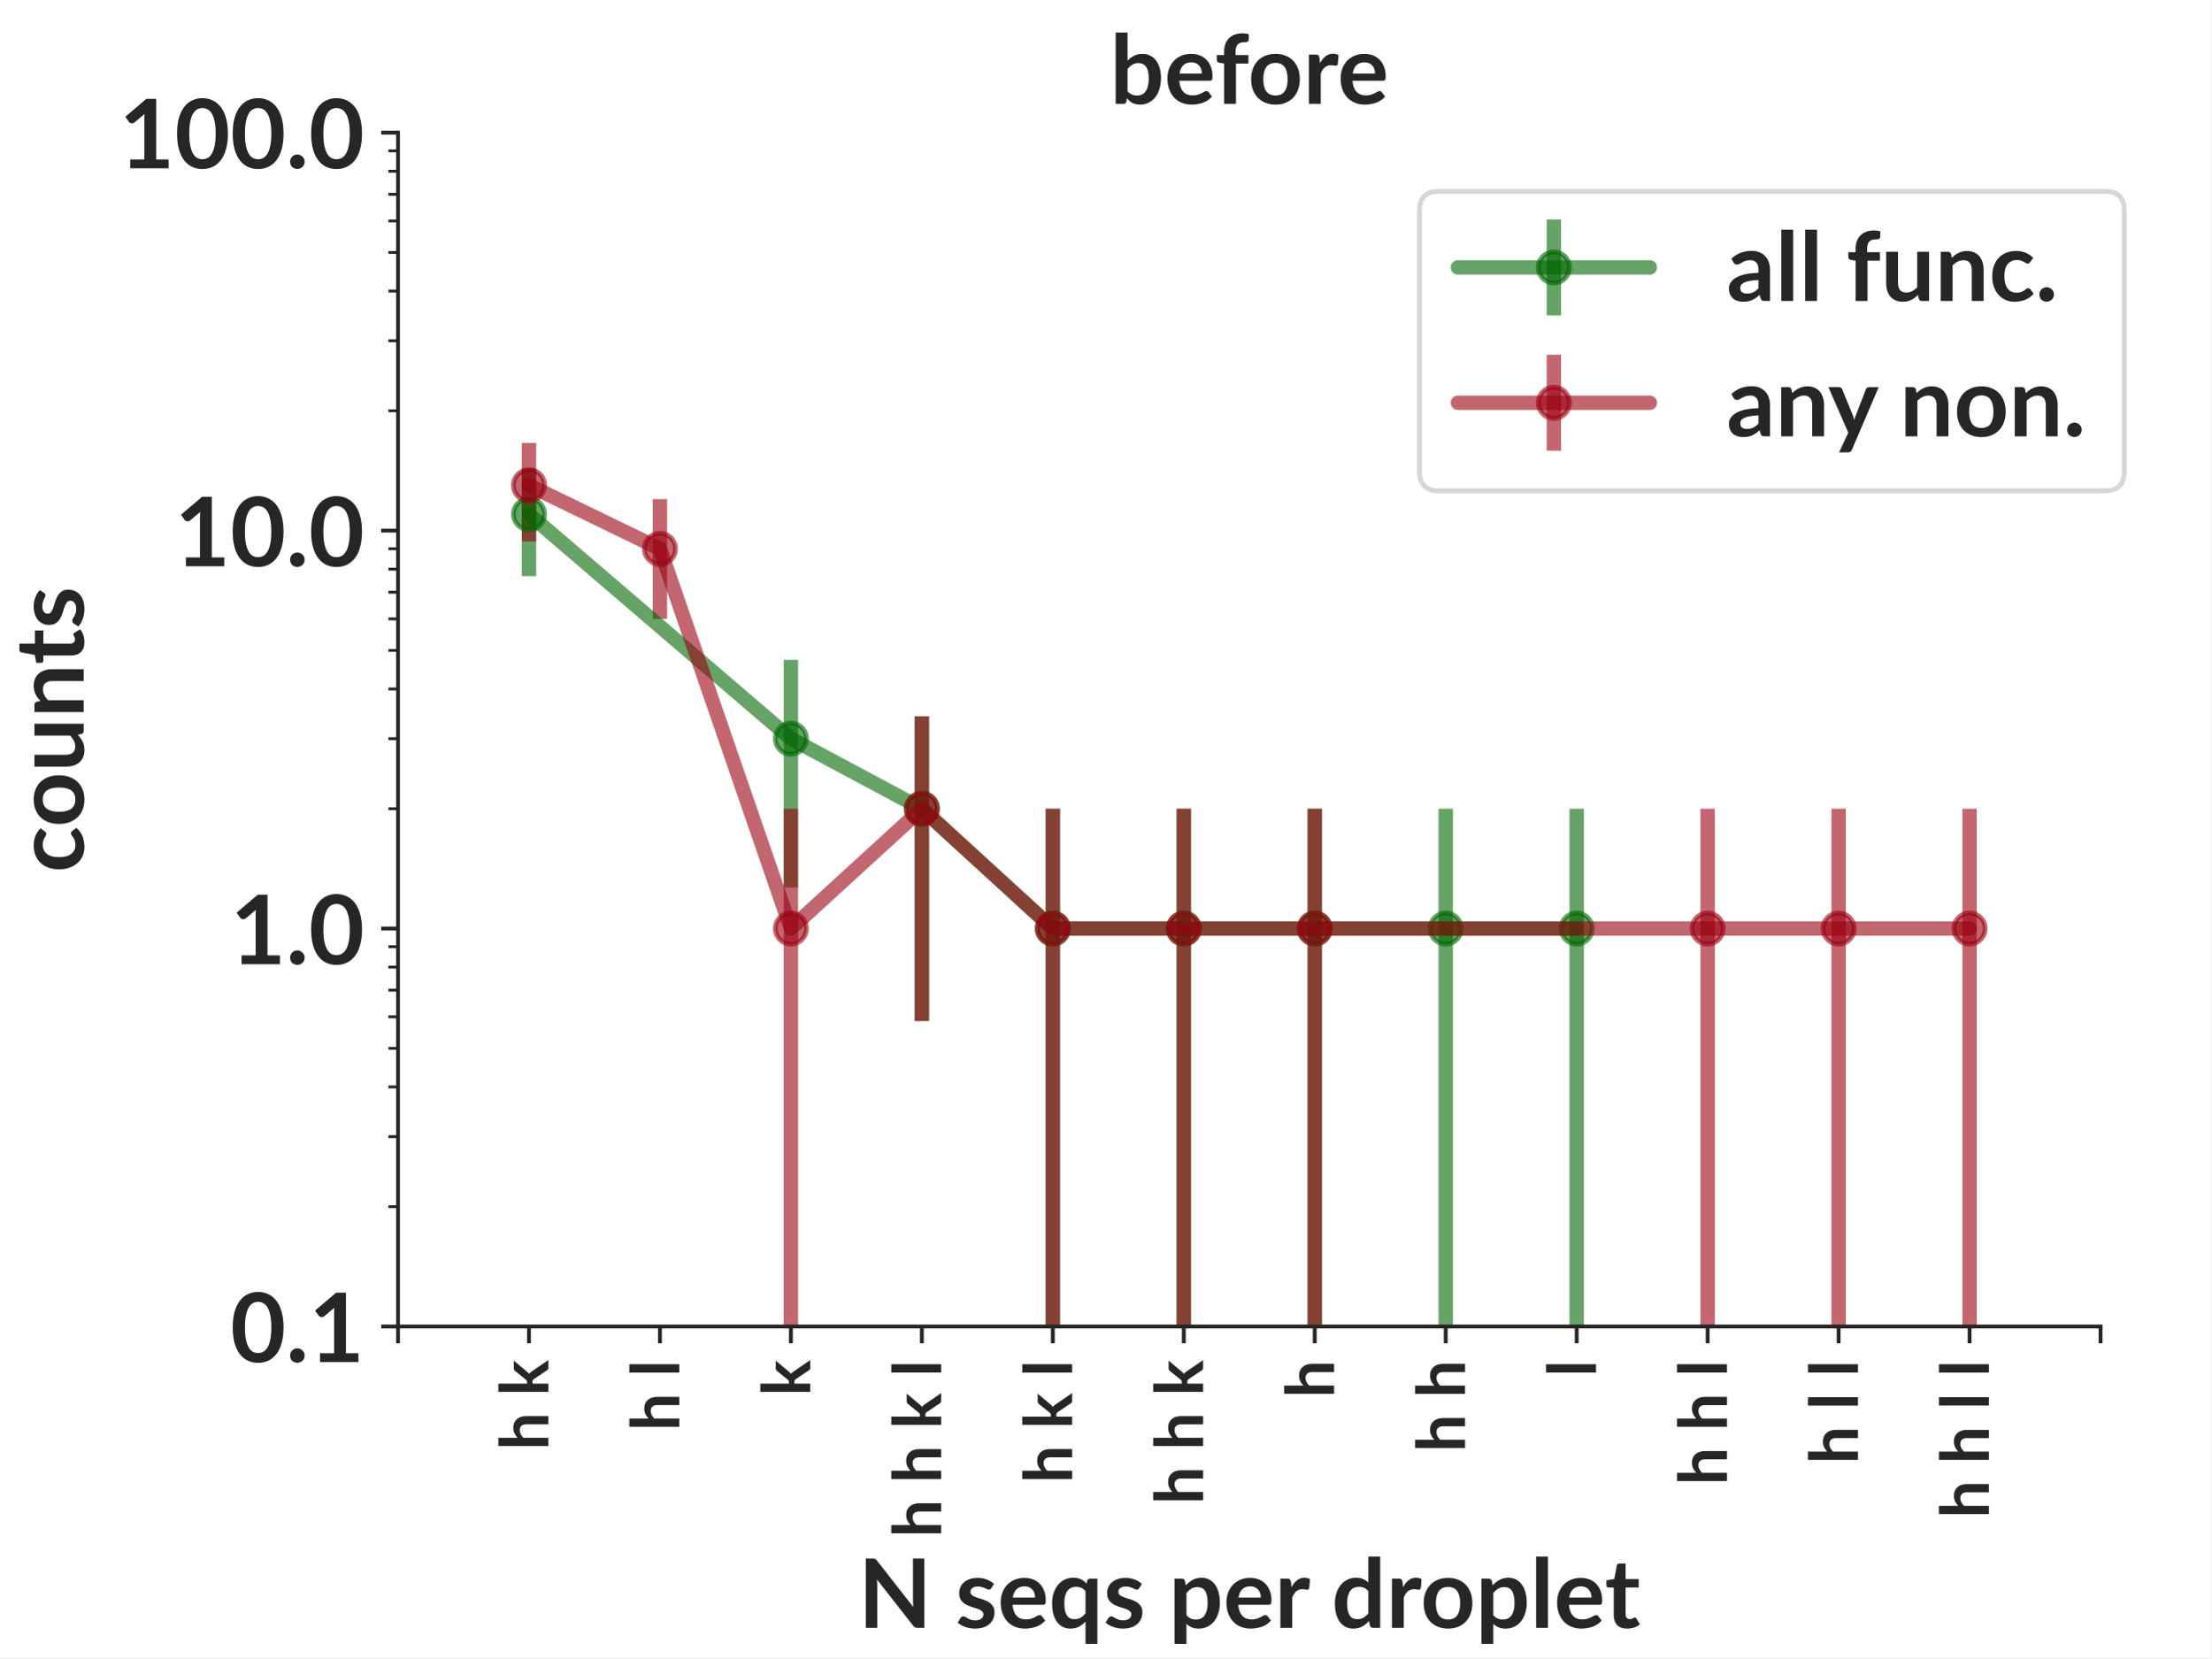
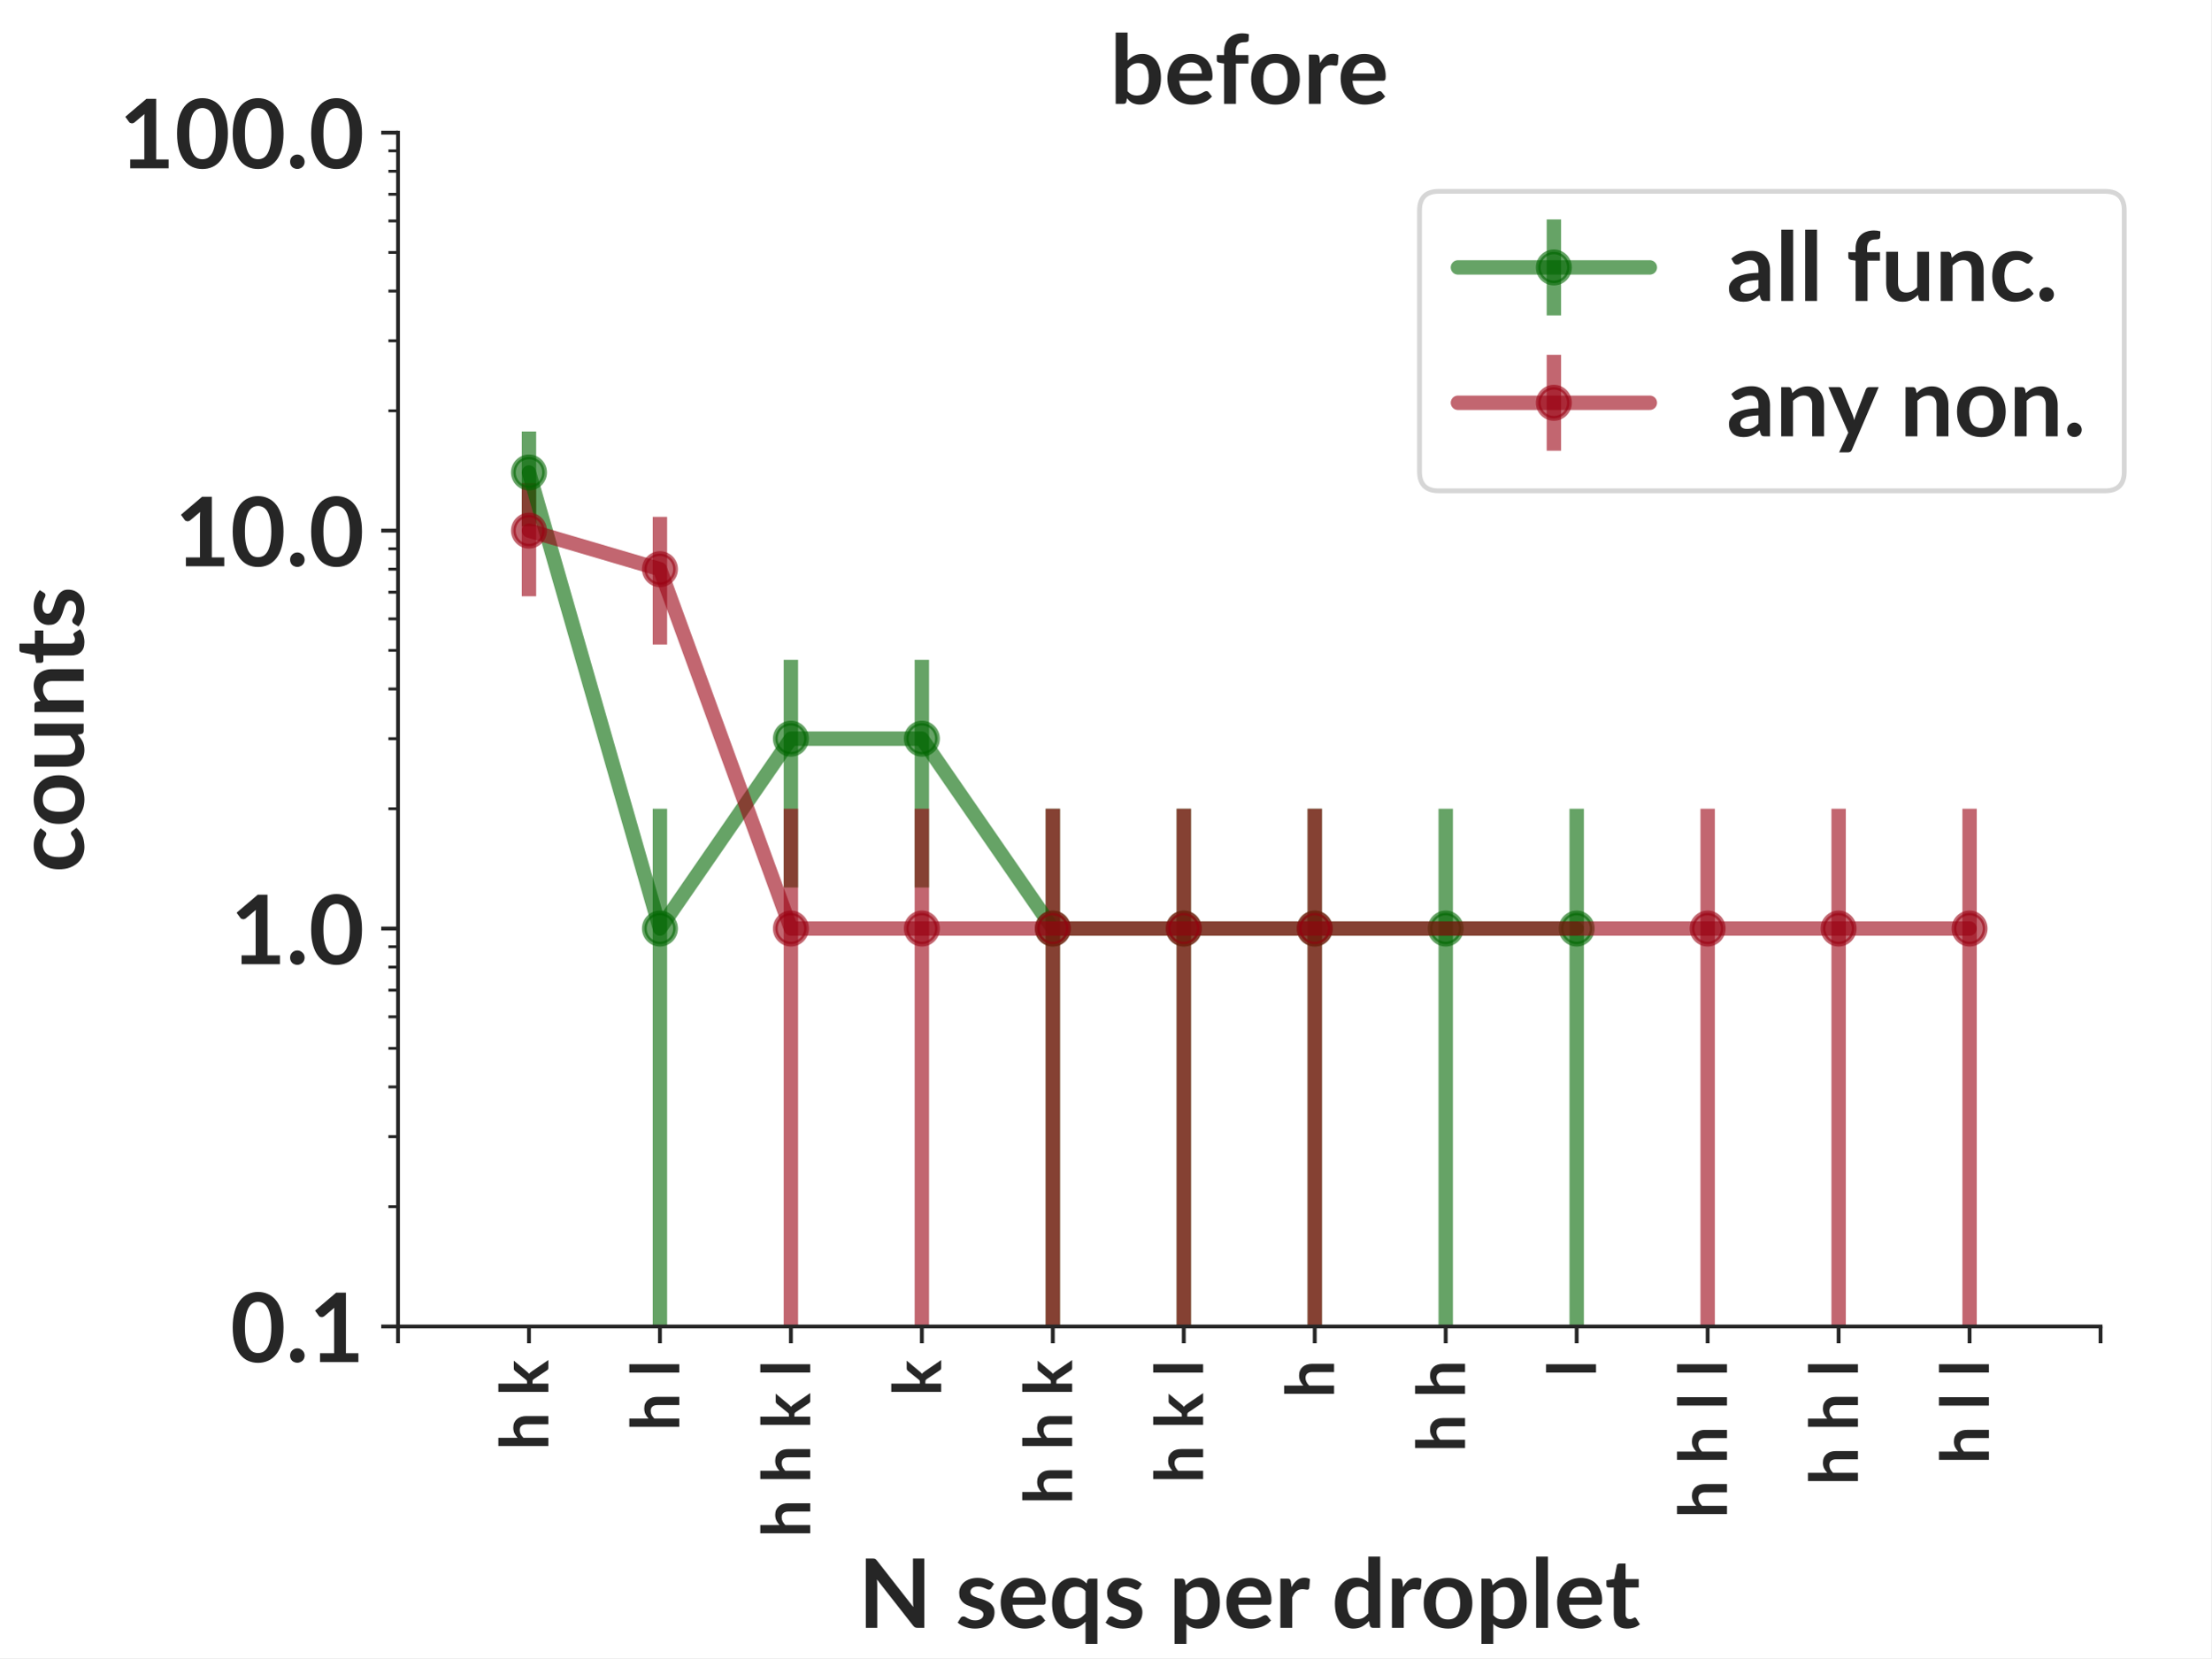
<svg xmlns="http://www.w3.org/2000/svg" xmlns:xlink="http://www.w3.org/1999/xlink" width="460.8pt" height="345.6pt" viewBox="0 0 460.8 345.6" version="1.1">
  <defs>
    <style type="text/css">*{stroke-linejoin: round; stroke-linecap: butt}</style>
  </defs>
  <g id="figure_1">
    <g id="patch_1">
      <path d="M 0 345.6  L 460.8 345.6  L 460.8 0  L 0 0  z " style="fill: #ffffff" />
    </g>
    <g id="axes_1">
      <g id="patch_2">
        <path d="M 82.944 276.48  L 437.76 276.48  L 437.76 27.648  L 82.944 27.648  z " style="fill: #ffffff" />
      </g>
      <g id="matplotlib.axis_1">
        <g id="xtick_1">
          <g id="line2d_1">
            <defs>
-               <path id="mf270773dd4" d="M 0 0  L 0 3.5  " style="stroke: #262626; stroke-width: 0.8" />
+               <path id="m907052bcc0" d="M 0 0  L 0 3.5  " style="stroke: #262626; stroke-width: 0.8" />
            </defs>
            <g>
-               <use xlink:href="#mf270773dd4" x="82.944" y="276.48" style="fill: #262626; stroke: #262626; stroke-width: 0.8" />
+               <use xlink:href="#m907052bcc0" x="82.944" y="276.48" style="fill: #262626; stroke: #262626; stroke-width: 0.8" />
            </g>
          </g>
        </g>
        <g id="xtick_2">
          <g id="line2d_2">
            <g>
-               <use xlink:href="#mf270773dd4" x="110.238" y="276.48" style="fill: #262626; stroke: #262626; stroke-width: 0.8" />
+               <use xlink:href="#m907052bcc0" x="110.238" y="276.48" style="fill: #262626; stroke: #262626; stroke-width: 0.8" />
            </g>
          </g>
          <g id="text_1">
            <text style="fill: #262626; font: 700 14px 'Lato'" transform="translate(114.2658 302.2619) rotate(-90)">h k</text>
          </g>
        </g>
        <g id="xtick_3">
          <g id="line2d_3">
            <g>
-               <use xlink:href="#mf270773dd4" x="137.531" y="276.48" style="fill: #262626; stroke: #262626; stroke-width: 0.8" />
+               <use xlink:href="#m907052bcc0" x="137.531" y="276.48" style="fill: #262626; stroke: #262626; stroke-width: 0.8" />
            </g>
          </g>
          <g id="text_2">
            <text style="fill: #262626; font: 700 14px 'Lato'" transform="translate(141.5594 298.2566) rotate(-90)">h l</text>
          </g>
        </g>
        <g id="xtick_4">
          <g id="line2d_4">
            <g>
-               <use xlink:href="#mf270773dd4" x="164.825" y="276.48" style="fill: #262626; stroke: #262626; stroke-width: 0.8" />
+               <use xlink:href="#m907052bcc0" x="164.825" y="276.48" style="fill: #262626; stroke: #262626; stroke-width: 0.8" />
            </g>
          </g>
          <g id="text_3">
-             <text style="fill: #262626; font: 700 14px 'Lato'" transform="translate(168.8529 290.9634) rotate(-90)">k</text>
+             <text style="fill: #262626; font: 700 14px 'Lato'" transform="translate(168.8529 320.44) rotate(-90)">h h k l</text>
          </g>
        </g>
        <g id="xtick_5">
          <g id="line2d_5">
            <g>
-               <use xlink:href="#mf270773dd4" x="192.118" y="276.48" style="fill: #262626; stroke: #262626; stroke-width: 0.8" />
+               <use xlink:href="#m907052bcc0" x="192.118" y="276.48" style="fill: #262626; stroke: #262626; stroke-width: 0.8" />
            </g>
          </g>
          <g id="text_4">
-             <text style="fill: #262626; font: 700 14px 'Lato'" transform="translate(196.1464 320.44) rotate(-90)">h h k l</text>
+             <text style="fill: #262626; font: 700 14px 'Lato'" transform="translate(196.1464 290.9634) rotate(-90)">k</text>
          </g>
        </g>
        <g id="xtick_6">
          <g id="line2d_6">
            <g>
-               <use xlink:href="#mf270773dd4" x="219.412" y="276.48" style="fill: #262626; stroke: #262626; stroke-width: 0.8" />
+               <use xlink:href="#m907052bcc0" x="219.412" y="276.48" style="fill: #262626; stroke: #262626; stroke-width: 0.8" />
            </g>
          </g>
          <g id="text_5">
-             <text style="fill: #262626; font: 700 14px 'Lato'" transform="translate(223.44 309.1416) rotate(-90)">h k l</text>
+             <text style="fill: #262626; font: 700 14px 'Lato'" transform="translate(223.44 313.5603) rotate(-90)">h h k</text>
          </g>
        </g>
        <g id="xtick_7">
          <g id="line2d_7">
            <g>
-               <use xlink:href="#mf270773dd4" x="246.705" y="276.48" style="fill: #262626; stroke: #262626; stroke-width: 0.8" />
+               <use xlink:href="#m907052bcc0" x="246.705" y="276.48" style="fill: #262626; stroke: #262626; stroke-width: 0.8" />
            </g>
          </g>
          <g id="text_6">
-             <text style="fill: #262626; font: 700 14px 'Lato'" transform="translate(250.7335 313.5603) rotate(-90)">h h k</text>
+             <text style="fill: #262626; font: 700 14px 'Lato'" transform="translate(250.7335 309.1416) rotate(-90)">h k l</text>
          </g>
        </g>
        <g id="xtick_8">
          <g id="line2d_8">
            <g>
-               <use xlink:href="#mf270773dd4" x="273.999" y="276.48" style="fill: #262626; stroke: #262626; stroke-width: 0.8" />
+               <use xlink:href="#m907052bcc0" x="273.999" y="276.48" style="fill: #262626; stroke: #262626; stroke-width: 0.8" />
            </g>
          </g>
          <g id="text_7">
            <text style="fill: #262626; font: 700 14px 'Lato'" transform="translate(278.027 291.3769) rotate(-90)">h</text>
          </g>
        </g>
        <g id="xtick_9">
          <g id="line2d_9">
            <g>
-               <use xlink:href="#mf270773dd4" x="301.292" y="276.48" style="fill: #262626; stroke: #262626; stroke-width: 0.8" />
+               <use xlink:href="#m907052bcc0" x="301.292" y="276.48" style="fill: #262626; stroke: #262626; stroke-width: 0.8" />
            </g>
          </g>
          <g id="text_8">
            <text style="fill: #262626; font: 700 14px 'Lato'" transform="translate(305.3206 302.6753) rotate(-90)">h h</text>
          </g>
        </g>
        <g id="xtick_10">
          <g id="line2d_10">
            <g>
-               <use xlink:href="#mf270773dd4" x="328.586" y="276.48" style="fill: #262626; stroke: #262626; stroke-width: 0.8" />
+               <use xlink:href="#m907052bcc0" x="328.586" y="276.48" style="fill: #262626; stroke: #262626; stroke-width: 0.8" />
            </g>
          </g>
          <g id="text_9">
            <text style="fill: #262626; font: 700 14px 'Lato'" transform="translate(332.6141 286.9581) rotate(-90)">l</text>
          </g>
        </g>
        <g id="xtick_11">
          <g id="line2d_11">
            <g>
-               <use xlink:href="#mf270773dd4" x="355.879" y="276.48" style="fill: #262626; stroke: #262626; stroke-width: 0.8" />
+               <use xlink:href="#m907052bcc0" x="355.879" y="276.48" style="fill: #262626; stroke: #262626; stroke-width: 0.8" />
            </g>
          </g>
          <g id="text_10">
-             <text style="fill: #262626; font: 700 14px 'Lato'" transform="translate(359.9077 309.555) rotate(-90)">h h l</text>
+             <text style="fill: #262626; font: 700 14px 'Lato'" transform="translate(359.9077 316.4347) rotate(-90)">h h l l</text>
          </g>
        </g>
        <g id="xtick_12">
          <g id="line2d_12">
            <g>
-               <use xlink:href="#mf270773dd4" x="383.173" y="276.48" style="fill: #262626; stroke: #262626; stroke-width: 0.8" />
+               <use xlink:href="#m907052bcc0" x="383.173" y="276.48" style="fill: #262626; stroke: #262626; stroke-width: 0.8" />
            </g>
          </g>
          <g id="text_11">
-             <text style="fill: #262626; font: 700 14px 'Lato'" transform="translate(387.2012 305.1363) rotate(-90)">h l l</text>
+             <text style="fill: #262626; font: 700 14px 'Lato'" transform="translate(387.2012 309.555) rotate(-90)">h h l</text>
          </g>
        </g>
        <g id="xtick_13">
          <g id="line2d_13">
            <g>
-               <use xlink:href="#mf270773dd4" x="410.466" y="276.48" style="fill: #262626; stroke: #262626; stroke-width: 0.8" />
+               <use xlink:href="#m907052bcc0" x="410.466" y="276.48" style="fill: #262626; stroke: #262626; stroke-width: 0.8" />
            </g>
          </g>
          <g id="text_12">
-             <text style="fill: #262626; font: 700 14px 'Lato'" transform="translate(414.4947 316.4347) rotate(-90)">h h l l</text>
+             <text style="fill: #262626; font: 700 14px 'Lato'" transform="translate(414.4947 305.1363) rotate(-90)">h l l</text>
          </g>
        </g>
        <g id="xtick_14">
          <g id="line2d_14">
            <g>
-               <use xlink:href="#mf270773dd4" x="437.76" y="276.48" style="fill: #262626; stroke: #262626; stroke-width: 0.8" />
+               <use xlink:href="#m907052bcc0" x="437.76" y="276.48" style="fill: #262626; stroke: #262626; stroke-width: 0.8" />
            </g>
          </g>
        </g>
        <g id="text_13">
          <text style="fill: #262626; font: 700 20px 'Lato'; text-anchor: middle" x="260.352" y="339.299" transform="rotate(-0 260.352 339.2994)">N seqs per droplet</text>
        </g>
      </g>
      <g id="matplotlib.axis_2">
        <g id="ytick_1">
          <g id="line2d_15">
            <defs>
-               <path id="mc7dd957341" d="M 0 0  L -3.5 0  " style="stroke: #262626; stroke-width: 0.8" />
+               <path id="m647c545866" d="M 0 0  L -3.5 0  " style="stroke: #262626; stroke-width: 0.8" />
            </defs>
            <g>
-               <use xlink:href="#mc7dd957341" x="82.944" y="276.48" style="fill: #262626; stroke: #262626; stroke-width: 0.8" />
+               <use xlink:href="#m647c545866" x="82.944" y="276.48" style="fill: #262626; stroke: #262626; stroke-width: 0.8" />
            </g>
          </g>
          <g id="text_14">
            <text style="fill: #262626; font: 700 20px 'Lato'; text-anchor: end" x="75.944" y="283.91" transform="rotate(-0 75.944 283.9097)">0.1</text>
          </g>
        </g>
        <g id="ytick_2">
          <g id="line2d_16">
            <g>
-               <use xlink:href="#mc7dd957341" x="82.944" y="193.536" style="fill: #262626; stroke: #262626; stroke-width: 0.8" />
+               <use xlink:href="#m647c545866" x="82.944" y="193.536" style="fill: #262626; stroke: #262626; stroke-width: 0.8" />
            </g>
          </g>
          <g id="text_15">
            <text style="fill: #262626; font: 700 20px 'Lato'; text-anchor: end" x="75.944" y="200.966" transform="rotate(-0 75.944 200.9657)">1.0</text>
          </g>
        </g>
        <g id="ytick_3">
          <g id="line2d_17">
            <g>
-               <use xlink:href="#mc7dd957341" x="82.944" y="110.592" style="fill: #262626; stroke: #262626; stroke-width: 0.8" />
+               <use xlink:href="#m647c545866" x="82.944" y="110.592" style="fill: #262626; stroke: #262626; stroke-width: 0.8" />
            </g>
          </g>
          <g id="text_16">
            <text style="fill: #262626; font: 700 20px 'Lato'; text-anchor: end" x="75.944" y="118.022" transform="rotate(-0 75.944 118.0217)">10.0</text>
          </g>
        </g>
        <g id="ytick_4">
          <g id="line2d_18">
            <g>
-               <use xlink:href="#mc7dd957341" x="82.944" y="27.648" style="fill: #262626; stroke: #262626; stroke-width: 0.8" />
+               <use xlink:href="#m647c545866" x="82.944" y="27.648" style="fill: #262626; stroke: #262626; stroke-width: 0.8" />
            </g>
          </g>
          <g id="text_17">
            <text style="fill: #262626; font: 700 20px 'Lato'; text-anchor: end" x="75.944" y="35.078" transform="rotate(-0 75.944 35.07769)">100.0</text>
          </g>
        </g>
        <g id="ytick_5">
          <g id="line2d_19">
            <defs>
-               <path id="mc2ac4ecf34" d="M 0 0  L -2 0  " style="stroke: #262626; stroke-width: 0.6" />
+               <path id="m18c32a8fc3" d="M 0 0  L -2 0  " style="stroke: #262626; stroke-width: 0.6" />
            </defs>
            <g>
-               <use xlink:href="#mc2ac4ecf34" x="82.944" y="251.511" style="fill: #262626; stroke: #262626; stroke-width: 0.6" />
+               <use xlink:href="#m18c32a8fc3" x="82.944" y="251.511" style="fill: #262626; stroke: #262626; stroke-width: 0.6" />
            </g>
          </g>
        </g>
        <g id="ytick_6">
          <g id="line2d_20">
            <g>
-               <use xlink:href="#mc2ac4ecf34" x="82.944" y="236.906" style="fill: #262626; stroke: #262626; stroke-width: 0.6" />
+               <use xlink:href="#m18c32a8fc3" x="82.944" y="236.906" style="fill: #262626; stroke: #262626; stroke-width: 0.6" />
            </g>
          </g>
        </g>
        <g id="ytick_7">
          <g id="line2d_21">
            <g>
-               <use xlink:href="#mc2ac4ecf34" x="82.944" y="226.543" style="fill: #262626; stroke: #262626; stroke-width: 0.6" />
+               <use xlink:href="#m18c32a8fc3" x="82.944" y="226.543" style="fill: #262626; stroke: #262626; stroke-width: 0.6" />
            </g>
          </g>
        </g>
        <g id="ytick_8">
          <g id="line2d_22">
            <g>
-               <use xlink:href="#mc2ac4ecf34" x="82.944" y="218.505" style="fill: #262626; stroke: #262626; stroke-width: 0.6" />
+               <use xlink:href="#m18c32a8fc3" x="82.944" y="218.505" style="fill: #262626; stroke: #262626; stroke-width: 0.6" />
            </g>
          </g>
        </g>
        <g id="ytick_9">
          <g id="line2d_23">
            <g>
-               <use xlink:href="#mc2ac4ecf34" x="82.944" y="211.937" style="fill: #262626; stroke: #262626; stroke-width: 0.6" />
+               <use xlink:href="#m18c32a8fc3" x="82.944" y="211.937" style="fill: #262626; stroke: #262626; stroke-width: 0.6" />
            </g>
          </g>
        </g>
        <g id="ytick_10">
          <g id="line2d_24">
            <g>
-               <use xlink:href="#mc2ac4ecf34" x="82.944" y="206.384" style="fill: #262626; stroke: #262626; stroke-width: 0.6" />
+               <use xlink:href="#m18c32a8fc3" x="82.944" y="206.384" style="fill: #262626; stroke: #262626; stroke-width: 0.6" />
            </g>
          </g>
        </g>
        <g id="ytick_11">
          <g id="line2d_25">
            <g>
-               <use xlink:href="#mc2ac4ecf34" x="82.944" y="201.574" style="fill: #262626; stroke: #262626; stroke-width: 0.6" />
+               <use xlink:href="#m18c32a8fc3" x="82.944" y="201.574" style="fill: #262626; stroke: #262626; stroke-width: 0.6" />
            </g>
          </g>
        </g>
        <g id="ytick_12">
          <g id="line2d_26">
            <g>
-               <use xlink:href="#mc2ac4ecf34" x="82.944" y="197.331" style="fill: #262626; stroke: #262626; stroke-width: 0.6" />
+               <use xlink:href="#m18c32a8fc3" x="82.944" y="197.331" style="fill: #262626; stroke: #262626; stroke-width: 0.6" />
            </g>
          </g>
        </g>
        <g id="ytick_13">
          <g id="line2d_27">
            <g>
-               <use xlink:href="#mc2ac4ecf34" x="82.944" y="168.567" style="fill: #262626; stroke: #262626; stroke-width: 0.6" />
+               <use xlink:href="#m18c32a8fc3" x="82.944" y="168.567" style="fill: #262626; stroke: #262626; stroke-width: 0.6" />
            </g>
          </g>
        </g>
        <g id="ytick_14">
          <g id="line2d_28">
            <g>
-               <use xlink:href="#mc2ac4ecf34" x="82.944" y="153.962" style="fill: #262626; stroke: #262626; stroke-width: 0.6" />
+               <use xlink:href="#m18c32a8fc3" x="82.944" y="153.962" style="fill: #262626; stroke: #262626; stroke-width: 0.6" />
            </g>
          </g>
        </g>
        <g id="ytick_15">
          <g id="line2d_29">
            <g>
-               <use xlink:href="#mc2ac4ecf34" x="82.944" y="143.599" style="fill: #262626; stroke: #262626; stroke-width: 0.6" />
+               <use xlink:href="#m18c32a8fc3" x="82.944" y="143.599" style="fill: #262626; stroke: #262626; stroke-width: 0.6" />
            </g>
          </g>
        </g>
        <g id="ytick_16">
          <g id="line2d_30">
            <g>
-               <use xlink:href="#mc2ac4ecf34" x="82.944" y="135.561" style="fill: #262626; stroke: #262626; stroke-width: 0.6" />
+               <use xlink:href="#m18c32a8fc3" x="82.944" y="135.561" style="fill: #262626; stroke: #262626; stroke-width: 0.6" />
            </g>
          </g>
        </g>
        <g id="ytick_17">
          <g id="line2d_31">
            <g>
-               <use xlink:href="#mc2ac4ecf34" x="82.944" y="128.993" style="fill: #262626; stroke: #262626; stroke-width: 0.6" />
+               <use xlink:href="#m18c32a8fc3" x="82.944" y="128.993" style="fill: #262626; stroke: #262626; stroke-width: 0.6" />
            </g>
          </g>
        </g>
        <g id="ytick_18">
          <g id="line2d_32">
            <g>
-               <use xlink:href="#mc2ac4ecf34" x="82.944" y="123.44" style="fill: #262626; stroke: #262626; stroke-width: 0.6" />
+               <use xlink:href="#m18c32a8fc3" x="82.944" y="123.44" style="fill: #262626; stroke: #262626; stroke-width: 0.6" />
            </g>
          </g>
        </g>
        <g id="ytick_19">
          <g id="line2d_33">
            <g>
-               <use xlink:href="#mc2ac4ecf34" x="82.944" y="118.63" style="fill: #262626; stroke: #262626; stroke-width: 0.6" />
+               <use xlink:href="#m18c32a8fc3" x="82.944" y="118.63" style="fill: #262626; stroke: #262626; stroke-width: 0.6" />
            </g>
          </g>
        </g>
        <g id="ytick_20">
          <g id="line2d_34">
            <g>
-               <use xlink:href="#mc2ac4ecf34" x="82.944" y="114.387" style="fill: #262626; stroke: #262626; stroke-width: 0.6" />
+               <use xlink:href="#m18c32a8fc3" x="82.944" y="114.387" style="fill: #262626; stroke: #262626; stroke-width: 0.6" />
            </g>
          </g>
        </g>
        <g id="ytick_21">
          <g id="line2d_35">
            <g>
-               <use xlink:href="#mc2ac4ecf34" x="82.944" y="85.623" style="fill: #262626; stroke: #262626; stroke-width: 0.6" />
+               <use xlink:href="#m18c32a8fc3" x="82.944" y="85.623" style="fill: #262626; stroke: #262626; stroke-width: 0.6" />
            </g>
          </g>
        </g>
        <g id="ytick_22">
          <g id="line2d_36">
            <g>
-               <use xlink:href="#mc2ac4ecf34" x="82.944" y="71.018" style="fill: #262626; stroke: #262626; stroke-width: 0.6" />
+               <use xlink:href="#m18c32a8fc3" x="82.944" y="71.018" style="fill: #262626; stroke: #262626; stroke-width: 0.6" />
            </g>
          </g>
        </g>
        <g id="ytick_23">
          <g id="line2d_37">
            <g>
-               <use xlink:href="#mc2ac4ecf34" x="82.944" y="60.655" style="fill: #262626; stroke: #262626; stroke-width: 0.6" />
+               <use xlink:href="#m18c32a8fc3" x="82.944" y="60.655" style="fill: #262626; stroke: #262626; stroke-width: 0.6" />
            </g>
          </g>
        </g>
        <g id="ytick_24">
          <g id="line2d_38">
            <g>
-               <use xlink:href="#mc2ac4ecf34" x="82.944" y="52.617" style="fill: #262626; stroke: #262626; stroke-width: 0.6" />
+               <use xlink:href="#m18c32a8fc3" x="82.944" y="52.617" style="fill: #262626; stroke: #262626; stroke-width: 0.6" />
            </g>
          </g>
        </g>
        <g id="ytick_25">
          <g id="line2d_39">
            <g>
-               <use xlink:href="#mc2ac4ecf34" x="82.944" y="46.049" style="fill: #262626; stroke: #262626; stroke-width: 0.6" />
+               <use xlink:href="#m18c32a8fc3" x="82.944" y="46.049" style="fill: #262626; stroke: #262626; stroke-width: 0.6" />
            </g>
          </g>
        </g>
        <g id="ytick_26">
          <g id="line2d_40">
            <g>
-               <use xlink:href="#mc2ac4ecf34" x="82.944" y="40.496" style="fill: #262626; stroke: #262626; stroke-width: 0.6" />
+               <use xlink:href="#m18c32a8fc3" x="82.944" y="40.496" style="fill: #262626; stroke: #262626; stroke-width: 0.6" />
            </g>
          </g>
        </g>
        <g id="ytick_27">
          <g id="line2d_41">
            <g>
-               <use xlink:href="#mc2ac4ecf34" x="82.944" y="35.686" style="fill: #262626; stroke: #262626; stroke-width: 0.6" />
+               <use xlink:href="#m18c32a8fc3" x="82.944" y="35.686" style="fill: #262626; stroke: #262626; stroke-width: 0.6" />
            </g>
          </g>
        </g>
        <g id="ytick_28">
          <g id="line2d_42">
            <g>
-               <use xlink:href="#mc2ac4ecf34" x="82.944" y="31.443" style="fill: #262626; stroke: #262626; stroke-width: 0.6" />
+               <use xlink:href="#m18c32a8fc3" x="82.944" y="31.443" style="fill: #262626; stroke: #262626; stroke-width: 0.6" />
            </g>
          </g>
        </g>
        <g id="text_18">
          <text style="fill: #262626; font: 700 20px 'Lato'; text-anchor: middle" x="17.444" y="152.064" transform="rotate(-90 17.444 152.064)">counts</text>
        </g>
      </g>
      <g id="LineCollection_1">
-         <path d="M 110.238 120.085  L 110.238 97.666  " clip-path="url(#pfd640f0973)" style="fill: none; stroke: #006600; stroke-opacity: 0.6; stroke-width: 3" />
-         <path d="M 164.825 184.984  L 164.825 137.545  " clip-path="url(#pfd640f0973)" style="fill: none; stroke: #006600; stroke-opacity: 0.6; stroke-width: 3" />
-         <path d="M 192.118 212.801  L 192.118 149.303  " clip-path="url(#pfd640f0973)" style="fill: none; stroke: #006600; stroke-opacity: 0.6; stroke-width: 3" />
-         <path d="M 219.412 346.6  L 219.412 168.567  " clip-path="url(#pfd640f0973)" style="fill: none; stroke: #006600; stroke-opacity: 0.6; stroke-width: 3" />
-         <path d="M 246.705 346.6  L 246.705 168.567  " clip-path="url(#pfd640f0973)" style="fill: none; stroke: #006600; stroke-opacity: 0.6; stroke-width: 3" />
-         <path d="M 273.999 346.6  L 273.999 168.567  " clip-path="url(#pfd640f0973)" style="fill: none; stroke: #006600; stroke-opacity: 0.6; stroke-width: 3" />
-         <path d="M 301.292 346.6  L 301.292 168.567  " clip-path="url(#pfd640f0973)" style="fill: none; stroke: #006600; stroke-opacity: 0.6; stroke-width: 3" />
-         <path d="M 328.586 346.6  L 328.586 168.567  " clip-path="url(#pfd640f0973)" style="fill: none; stroke: #006600; stroke-opacity: 0.6; stroke-width: 3" />
+         <path d="M 110.238 109.673  L 110.238 89.939  " clip-path="url(#p94c0dc1161)" style="fill: none; stroke: #006600; stroke-opacity: 0.6; stroke-width: 3" />
+         <path d="M 137.531 346.6  L 137.531 168.567  " clip-path="url(#p94c0dc1161)" style="fill: none; stroke: #006600; stroke-opacity: 0.6; stroke-width: 3" />
+         <path d="M 164.825 184.984  L 164.825 137.545  " clip-path="url(#p94c0dc1161)" style="fill: none; stroke: #006600; stroke-opacity: 0.6; stroke-width: 3" />
+         <path d="M 192.118 184.984  L 192.118 137.545  " clip-path="url(#p94c0dc1161)" style="fill: none; stroke: #006600; stroke-opacity: 0.6; stroke-width: 3" />
+         <path d="M 219.412 346.6  L 219.412 168.567  " clip-path="url(#p94c0dc1161)" style="fill: none; stroke: #006600; stroke-opacity: 0.6; stroke-width: 3" />
+         <path d="M 246.705 346.6  L 246.705 168.567  " clip-path="url(#p94c0dc1161)" style="fill: none; stroke: #006600; stroke-opacity: 0.6; stroke-width: 3" />
+         <path d="M 273.999 346.6  L 273.999 168.567  " clip-path="url(#p94c0dc1161)" style="fill: none; stroke: #006600; stroke-opacity: 0.6; stroke-width: 3" />
+         <path d="M 301.292 346.6  L 301.292 168.567  " clip-path="url(#p94c0dc1161)" style="fill: none; stroke: #006600; stroke-opacity: 0.6; stroke-width: 3" />
+         <path d="M 328.586 346.6  L 328.586 168.567  " clip-path="url(#p94c0dc1161)" style="fill: none; stroke: #006600; stroke-opacity: 0.6; stroke-width: 3" />
      </g>
      <g id="LineCollection_2">
-         <path d="M 110.238 112.842  L 110.238 92.323  " clip-path="url(#pfd640f0973)" style="fill: none; stroke: #990012; stroke-opacity: 0.6; stroke-width: 3" />
-         <path d="M 137.531 128.993  L 137.531 104.024  " clip-path="url(#pfd640f0973)" style="fill: none; stroke: #990012; stroke-opacity: 0.6; stroke-width: 3" />
-         <path d="M 164.825 346.6  L 164.825 168.567  " clip-path="url(#pfd640f0973)" style="fill: none; stroke: #990012; stroke-opacity: 0.6; stroke-width: 3" />
-         <path d="M 192.118 212.801  L 192.118 149.303  " clip-path="url(#pfd640f0973)" style="fill: none; stroke: #990012; stroke-opacity: 0.6; stroke-width: 3" />
-         <path d="M 219.412 346.6  L 219.412 168.567  " clip-path="url(#pfd640f0973)" style="fill: none; stroke: #990012; stroke-opacity: 0.6; stroke-width: 3" />
-         <path d="M 246.705 346.6  L 246.705 168.567  " clip-path="url(#pfd640f0973)" style="fill: none; stroke: #990012; stroke-opacity: 0.6; stroke-width: 3" />
-         <path d="M 273.999 346.6  L 273.999 168.567  " clip-path="url(#pfd640f0973)" style="fill: none; stroke: #990012; stroke-opacity: 0.6; stroke-width: 3" />
-         <path d="M 355.879 346.6  L 355.879 168.567  " clip-path="url(#pfd640f0973)" style="fill: none; stroke: #990012; stroke-opacity: 0.6; stroke-width: 3" />
-         <path d="M 383.173 346.6  L 383.173 168.567  " clip-path="url(#pfd640f0973)" style="fill: none; stroke: #990012; stroke-opacity: 0.6; stroke-width: 3" />
-         <path d="M 410.466 346.6  L 410.466 168.567  " clip-path="url(#pfd640f0973)" style="fill: none; stroke: #990012; stroke-opacity: 0.6; stroke-width: 3" />
+         <path d="M 110.238 124.285  L 110.238 100.694  " clip-path="url(#p94c0dc1161)" style="fill: none; stroke: #990012; stroke-opacity: 0.6; stroke-width: 3" />
+         <path d="M 137.531 134.345  L 137.531 107.725  " clip-path="url(#p94c0dc1161)" style="fill: none; stroke: #990012; stroke-opacity: 0.6; stroke-width: 3" />
+         <path d="M 164.825 346.6  L 164.825 168.567  " clip-path="url(#p94c0dc1161)" style="fill: none; stroke: #990012; stroke-opacity: 0.6; stroke-width: 3" />
+         <path d="M 192.118 346.6  L 192.118 168.567  " clip-path="url(#p94c0dc1161)" style="fill: none; stroke: #990012; stroke-opacity: 0.6; stroke-width: 3" />
+         <path d="M 219.412 346.6  L 219.412 168.567  " clip-path="url(#p94c0dc1161)" style="fill: none; stroke: #990012; stroke-opacity: 0.6; stroke-width: 3" />
+         <path d="M 246.705 346.6  L 246.705 168.567  " clip-path="url(#p94c0dc1161)" style="fill: none; stroke: #990012; stroke-opacity: 0.6; stroke-width: 3" />
+         <path d="M 273.999 346.6  L 273.999 168.567  " clip-path="url(#p94c0dc1161)" style="fill: none; stroke: #990012; stroke-opacity: 0.6; stroke-width: 3" />
+         <path d="M 355.879 346.6  L 355.879 168.567  " clip-path="url(#p94c0dc1161)" style="fill: none; stroke: #990012; stroke-opacity: 0.6; stroke-width: 3" />
+         <path d="M 383.173 346.6  L 383.173 168.567  " clip-path="url(#p94c0dc1161)" style="fill: none; stroke: #990012; stroke-opacity: 0.6; stroke-width: 3" />
+         <path d="M 410.466 346.6  L 410.466 168.567  " clip-path="url(#p94c0dc1161)" style="fill: none; stroke: #990012; stroke-opacity: 0.6; stroke-width: 3" />
      </g>
      <g id="line2d_43">
-         <path d="M 110.238 107.159  L 164.825 153.962  L 192.118 168.567  L 219.412 193.536  L 246.705 193.536  L 273.999 193.536  L 301.292 193.536  L 328.586 193.536  " clip-path="url(#pfd640f0973)" style="fill: none; stroke: #006600; stroke-opacity: 0.6; stroke-width: 3; stroke-linecap: round" />
+         <path d="M 110.238 98.472  L 137.531 193.536  L 164.825 153.962  L 192.118 153.962  L 219.412 193.536  L 246.705 193.536  L 273.999 193.536  L 301.292 193.536  L 328.586 193.536  " clip-path="url(#p94c0dc1161)" style="fill: none; stroke: #006600; stroke-opacity: 0.6; stroke-width: 3; stroke-linecap: round" />
        <defs>
-           <path id="m691c9f44cc" d="M 0 3.25  C 0.862 3.25 1.689 2.908 2.298 2.298  C 2.908 1.689 3.25 0.862 3.25 0  C 3.25 -0.862 2.908 -1.689 2.298 -2.298  C 1.689 -2.908 0.862 -3.25 0 -3.25  C -0.862 -3.25 -1.689 -2.908 -2.298 -2.298  C -2.908 -1.689 -3.25 -0.862 -3.25 0  C -3.25 0.862 -2.908 1.689 -2.298 2.298  C -1.689 2.908 -0.862 3.25 0 3.25  z " style="stroke: #006600; stroke-opacity: 0.6" />
+           <path id="m5dee288111" d="M 0 3.25  C 0.862 3.25 1.689 2.908 2.298 2.298  C 2.908 1.689 3.25 0.862 3.25 0  C 3.25 -0.862 2.908 -1.689 2.298 -2.298  C 1.689 -2.908 0.862 -3.25 0 -3.25  C -0.862 -3.25 -1.689 -2.908 -2.298 -2.298  C -2.908 -1.689 -3.25 -0.862 -3.25 0  C -3.25 0.862 -2.908 1.689 -2.298 2.298  C -1.689 2.908 -0.862 3.25 0 3.25  z " style="stroke: #006600; stroke-opacity: 0.6" />
        </defs>
-         <g clip-path="url(#pfd640f0973)">
-           <use xlink:href="#m691c9f44cc" x="110.238" y="107.159" style="fill: #006600; fill-opacity: 0.6; stroke: #006600; stroke-opacity: 0.6" />
-           <use xlink:href="#m691c9f44cc" x="164.825" y="153.962" style="fill: #006600; fill-opacity: 0.6; stroke: #006600; stroke-opacity: 0.6" />
-           <use xlink:href="#m691c9f44cc" x="192.118" y="168.567" style="fill: #006600; fill-opacity: 0.6; stroke: #006600; stroke-opacity: 0.6" />
-           <use xlink:href="#m691c9f44cc" x="219.412" y="193.536" style="fill: #006600; fill-opacity: 0.6; stroke: #006600; stroke-opacity: 0.6" />
-           <use xlink:href="#m691c9f44cc" x="246.705" y="193.536" style="fill: #006600; fill-opacity: 0.6; stroke: #006600; stroke-opacity: 0.6" />
-           <use xlink:href="#m691c9f44cc" x="273.999" y="193.536" style="fill: #006600; fill-opacity: 0.6; stroke: #006600; stroke-opacity: 0.6" />
-           <use xlink:href="#m691c9f44cc" x="301.292" y="193.536" style="fill: #006600; fill-opacity: 0.6; stroke: #006600; stroke-opacity: 0.6" />
-           <use xlink:href="#m691c9f44cc" x="328.586" y="193.536" style="fill: #006600; fill-opacity: 0.6; stroke: #006600; stroke-opacity: 0.6" />
+         <g clip-path="url(#p94c0dc1161)">
+           <use xlink:href="#m5dee288111" x="110.238" y="98.472" style="fill: #006600; fill-opacity: 0.6; stroke: #006600; stroke-opacity: 0.6" />
+           <use xlink:href="#m5dee288111" x="137.531" y="193.536" style="fill: #006600; fill-opacity: 0.6; stroke: #006600; stroke-opacity: 0.6" />
+           <use xlink:href="#m5dee288111" x="164.825" y="153.962" style="fill: #006600; fill-opacity: 0.6; stroke: #006600; stroke-opacity: 0.6" />
+           <use xlink:href="#m5dee288111" x="192.118" y="153.962" style="fill: #006600; fill-opacity: 0.6; stroke: #006600; stroke-opacity: 0.6" />
+           <use xlink:href="#m5dee288111" x="219.412" y="193.536" style="fill: #006600; fill-opacity: 0.6; stroke: #006600; stroke-opacity: 0.6" />
+           <use xlink:href="#m5dee288111" x="246.705" y="193.536" style="fill: #006600; fill-opacity: 0.6; stroke: #006600; stroke-opacity: 0.6" />
+           <use xlink:href="#m5dee288111" x="273.999" y="193.536" style="fill: #006600; fill-opacity: 0.6; stroke: #006600; stroke-opacity: 0.6" />
+           <use xlink:href="#m5dee288111" x="301.292" y="193.536" style="fill: #006600; fill-opacity: 0.6; stroke: #006600; stroke-opacity: 0.6" />
+           <use xlink:href="#m5dee288111" x="328.586" y="193.536" style="fill: #006600; fill-opacity: 0.6; stroke: #006600; stroke-opacity: 0.6" />
        </g>
      </g>
      <g id="line2d_44">
-         <path d="M 110.238 101.141  L 137.531 114.387  L 164.825 193.536  L 192.118 168.567  L 219.412 193.536  L 246.705 193.536  L 273.999 193.536  L 355.879 193.536  L 383.173 193.536  L 410.466 193.536  " clip-path="url(#pfd640f0973)" style="fill: none; stroke: #990012; stroke-opacity: 0.6; stroke-width: 3; stroke-linecap: round" />
+         <path d="M 110.238 110.592  L 137.531 118.63  L 164.825 193.536  L 192.118 193.536  L 219.412 193.536  L 246.705 193.536  L 273.999 193.536  L 355.879 193.536  L 383.173 193.536  L 410.466 193.536  " clip-path="url(#p94c0dc1161)" style="fill: none; stroke: #990012; stroke-opacity: 0.6; stroke-width: 3; stroke-linecap: round" />
        <defs>
-           <path id="m85f3f09885" d="M 0 3.25  C 0.862 3.25 1.689 2.908 2.298 2.298  C 2.908 1.689 3.25 0.862 3.25 0  C 3.25 -0.862 2.908 -1.689 2.298 -2.298  C 1.689 -2.908 0.862 -3.25 0 -3.25  C -0.862 -3.25 -1.689 -2.908 -2.298 -2.298  C -2.908 -1.689 -3.25 -0.862 -3.25 0  C -3.25 0.862 -2.908 1.689 -2.298 2.298  C -1.689 2.908 -0.862 3.25 0 3.25  z " style="stroke: #990012; stroke-opacity: 0.6" />
+           <path id="m5bcec04b6a" d="M 0 3.25  C 0.862 3.25 1.689 2.908 2.298 2.298  C 2.908 1.689 3.25 0.862 3.25 0  C 3.25 -0.862 2.908 -1.689 2.298 -2.298  C 1.689 -2.908 0.862 -3.25 0 -3.25  C -0.862 -3.25 -1.689 -2.908 -2.298 -2.298  C -2.908 -1.689 -3.25 -0.862 -3.25 0  C -3.25 0.862 -2.908 1.689 -2.298 2.298  C -1.689 2.908 -0.862 3.25 0 3.25  z " style="stroke: #990012; stroke-opacity: 0.6" />
        </defs>
-         <g clip-path="url(#pfd640f0973)">
-           <use xlink:href="#m85f3f09885" x="110.238" y="101.141" style="fill: #990012; fill-opacity: 0.6; stroke: #990012; stroke-opacity: 0.6" />
-           <use xlink:href="#m85f3f09885" x="137.531" y="114.387" style="fill: #990012; fill-opacity: 0.6; stroke: #990012; stroke-opacity: 0.6" />
-           <use xlink:href="#m85f3f09885" x="164.825" y="193.536" style="fill: #990012; fill-opacity: 0.6; stroke: #990012; stroke-opacity: 0.6" />
-           <use xlink:href="#m85f3f09885" x="192.118" y="168.567" style="fill: #990012; fill-opacity: 0.6; stroke: #990012; stroke-opacity: 0.6" />
-           <use xlink:href="#m85f3f09885" x="219.412" y="193.536" style="fill: #990012; fill-opacity: 0.6; stroke: #990012; stroke-opacity: 0.6" />
-           <use xlink:href="#m85f3f09885" x="246.705" y="193.536" style="fill: #990012; fill-opacity: 0.6; stroke: #990012; stroke-opacity: 0.6" />
-           <use xlink:href="#m85f3f09885" x="273.999" y="193.536" style="fill: #990012; fill-opacity: 0.6; stroke: #990012; stroke-opacity: 0.6" />
-           <use xlink:href="#m85f3f09885" x="355.879" y="193.536" style="fill: #990012; fill-opacity: 0.6; stroke: #990012; stroke-opacity: 0.6" />
-           <use xlink:href="#m85f3f09885" x="383.173" y="193.536" style="fill: #990012; fill-opacity: 0.6; stroke: #990012; stroke-opacity: 0.6" />
-           <use xlink:href="#m85f3f09885" x="410.466" y="193.536" style="fill: #990012; fill-opacity: 0.6; stroke: #990012; stroke-opacity: 0.6" />
+         <g clip-path="url(#p94c0dc1161)">
+           <use xlink:href="#m5bcec04b6a" x="110.238" y="110.592" style="fill: #990012; fill-opacity: 0.6; stroke: #990012; stroke-opacity: 0.6" />
+           <use xlink:href="#m5bcec04b6a" x="137.531" y="118.63" style="fill: #990012; fill-opacity: 0.6; stroke: #990012; stroke-opacity: 0.6" />
+           <use xlink:href="#m5bcec04b6a" x="164.825" y="193.536" style="fill: #990012; fill-opacity: 0.6; stroke: #990012; stroke-opacity: 0.6" />
+           <use xlink:href="#m5bcec04b6a" x="192.118" y="193.536" style="fill: #990012; fill-opacity: 0.6; stroke: #990012; stroke-opacity: 0.6" />
+           <use xlink:href="#m5bcec04b6a" x="219.412" y="193.536" style="fill: #990012; fill-opacity: 0.6; stroke: #990012; stroke-opacity: 0.6" />
+           <use xlink:href="#m5bcec04b6a" x="246.705" y="193.536" style="fill: #990012; fill-opacity: 0.6; stroke: #990012; stroke-opacity: 0.6" />
+           <use xlink:href="#m5bcec04b6a" x="273.999" y="193.536" style="fill: #990012; fill-opacity: 0.6; stroke: #990012; stroke-opacity: 0.6" />
+           <use xlink:href="#m5bcec04b6a" x="355.879" y="193.536" style="fill: #990012; fill-opacity: 0.6; stroke: #990012; stroke-opacity: 0.6" />
+           <use xlink:href="#m5bcec04b6a" x="383.173" y="193.536" style="fill: #990012; fill-opacity: 0.6; stroke: #990012; stroke-opacity: 0.6" />
+           <use xlink:href="#m5bcec04b6a" x="410.466" y="193.536" style="fill: #990012; fill-opacity: 0.6; stroke: #990012; stroke-opacity: 0.6" />
        </g>
      </g>
      <g id="patch_3">
        <path d="M 82.944 276.48  L 82.944 27.648  " style="fill: none; stroke: #262626; stroke-width: 0.8; stroke-linejoin: miter; stroke-linecap: square" />
      </g>
      <g id="patch_4">
        <path d="M 82.944 276.48  L 437.76 276.48  " style="fill: none; stroke: #262626; stroke-width: 0.8; stroke-linejoin: miter; stroke-linecap: square" />
      </g>
      <g id="text_19">
        <text style="fill: #262626; font: 700 20px 'Lato'; text-anchor: middle" x="260.352" y="21.648" transform="rotate(-0 260.352 21.648)">before</text>
      </g>
      <g id="legend_1">
        <g id="patch_5">
          <path d="M 299.834 102.298  L 438.702 102.298  Q 442.702 102.298 442.702 98.298  L 442.702 43.879  Q 442.702 39.879 438.702 39.879  L 299.834 39.879  Q 295.834 39.879 295.834 43.879  L 295.834 98.298  Q 295.834 102.298 299.834 102.298  z " style="fill: #ffffff; opacity: 0.8; stroke: #cccccc; stroke-linejoin: miter" />
        </g>
        <g id="LineCollection_3">
          <path d="M 323.834 65.738  L 323.834 45.738  " style="fill: none; stroke: #006600; stroke-opacity: 0.6; stroke-width: 3" />
        </g>
        <g id="line2d_45">
          <path d="M 303.834 55.738  L 343.834 55.738  " style="fill: none; stroke: #006600; stroke-opacity: 0.6; stroke-width: 3; stroke-linecap: round" />
        </g>
        <g id="line2d_46">
          <g>
-             <use xlink:href="#m691c9f44cc" x="323.834" y="55.738" style="fill: #006600; fill-opacity: 0.6; stroke: #006600; stroke-opacity: 0.6" />
+             <use xlink:href="#m5dee288111" x="323.834" y="55.738" style="fill: #006600; fill-opacity: 0.6; stroke: #006600; stroke-opacity: 0.6" />
          </g>
        </g>
        <g id="text_20">
          <text style="fill: #262626; font: 700 20px 'Lato'; text-anchor: start" x="359.834" y="62.738" transform="rotate(-0 359.8336 62.73822)">all func.</text>
        </g>
        <g id="LineCollection_4">
          <path d="M 323.834 93.948  L 323.834 73.948  " style="fill: none; stroke: #990012; stroke-opacity: 0.6; stroke-width: 3" />
        </g>
        <g id="line2d_47">
          <path d="M 303.834 83.948  L 343.834 83.948  " style="fill: none; stroke: #990012; stroke-opacity: 0.6; stroke-width: 3; stroke-linecap: round" />
        </g>
        <g id="line2d_48">
          <g>
-             <use xlink:href="#m85f3f09885" x="323.834" y="83.948" style="fill: #990012; fill-opacity: 0.6; stroke: #990012; stroke-opacity: 0.6" />
+             <use xlink:href="#m5bcec04b6a" x="323.834" y="83.948" style="fill: #990012; fill-opacity: 0.6; stroke: #990012; stroke-opacity: 0.6" />
          </g>
        </g>
        <g id="text_21">
          <text style="fill: #262626; font: 700 20px 'Lato'; text-anchor: start" x="359.834" y="90.948" transform="rotate(-0 359.8336 90.9476)">any non.</text>
        </g>
      </g>
    </g>
  </g>
  <defs>
-     <clipPath id="pfd640f0973">
+     <clipPath id="p94c0dc1161">
      <rect x="82.944" y="27.648" width="354.816" height="248.832" />
    </clipPath>
  </defs>
</svg>
